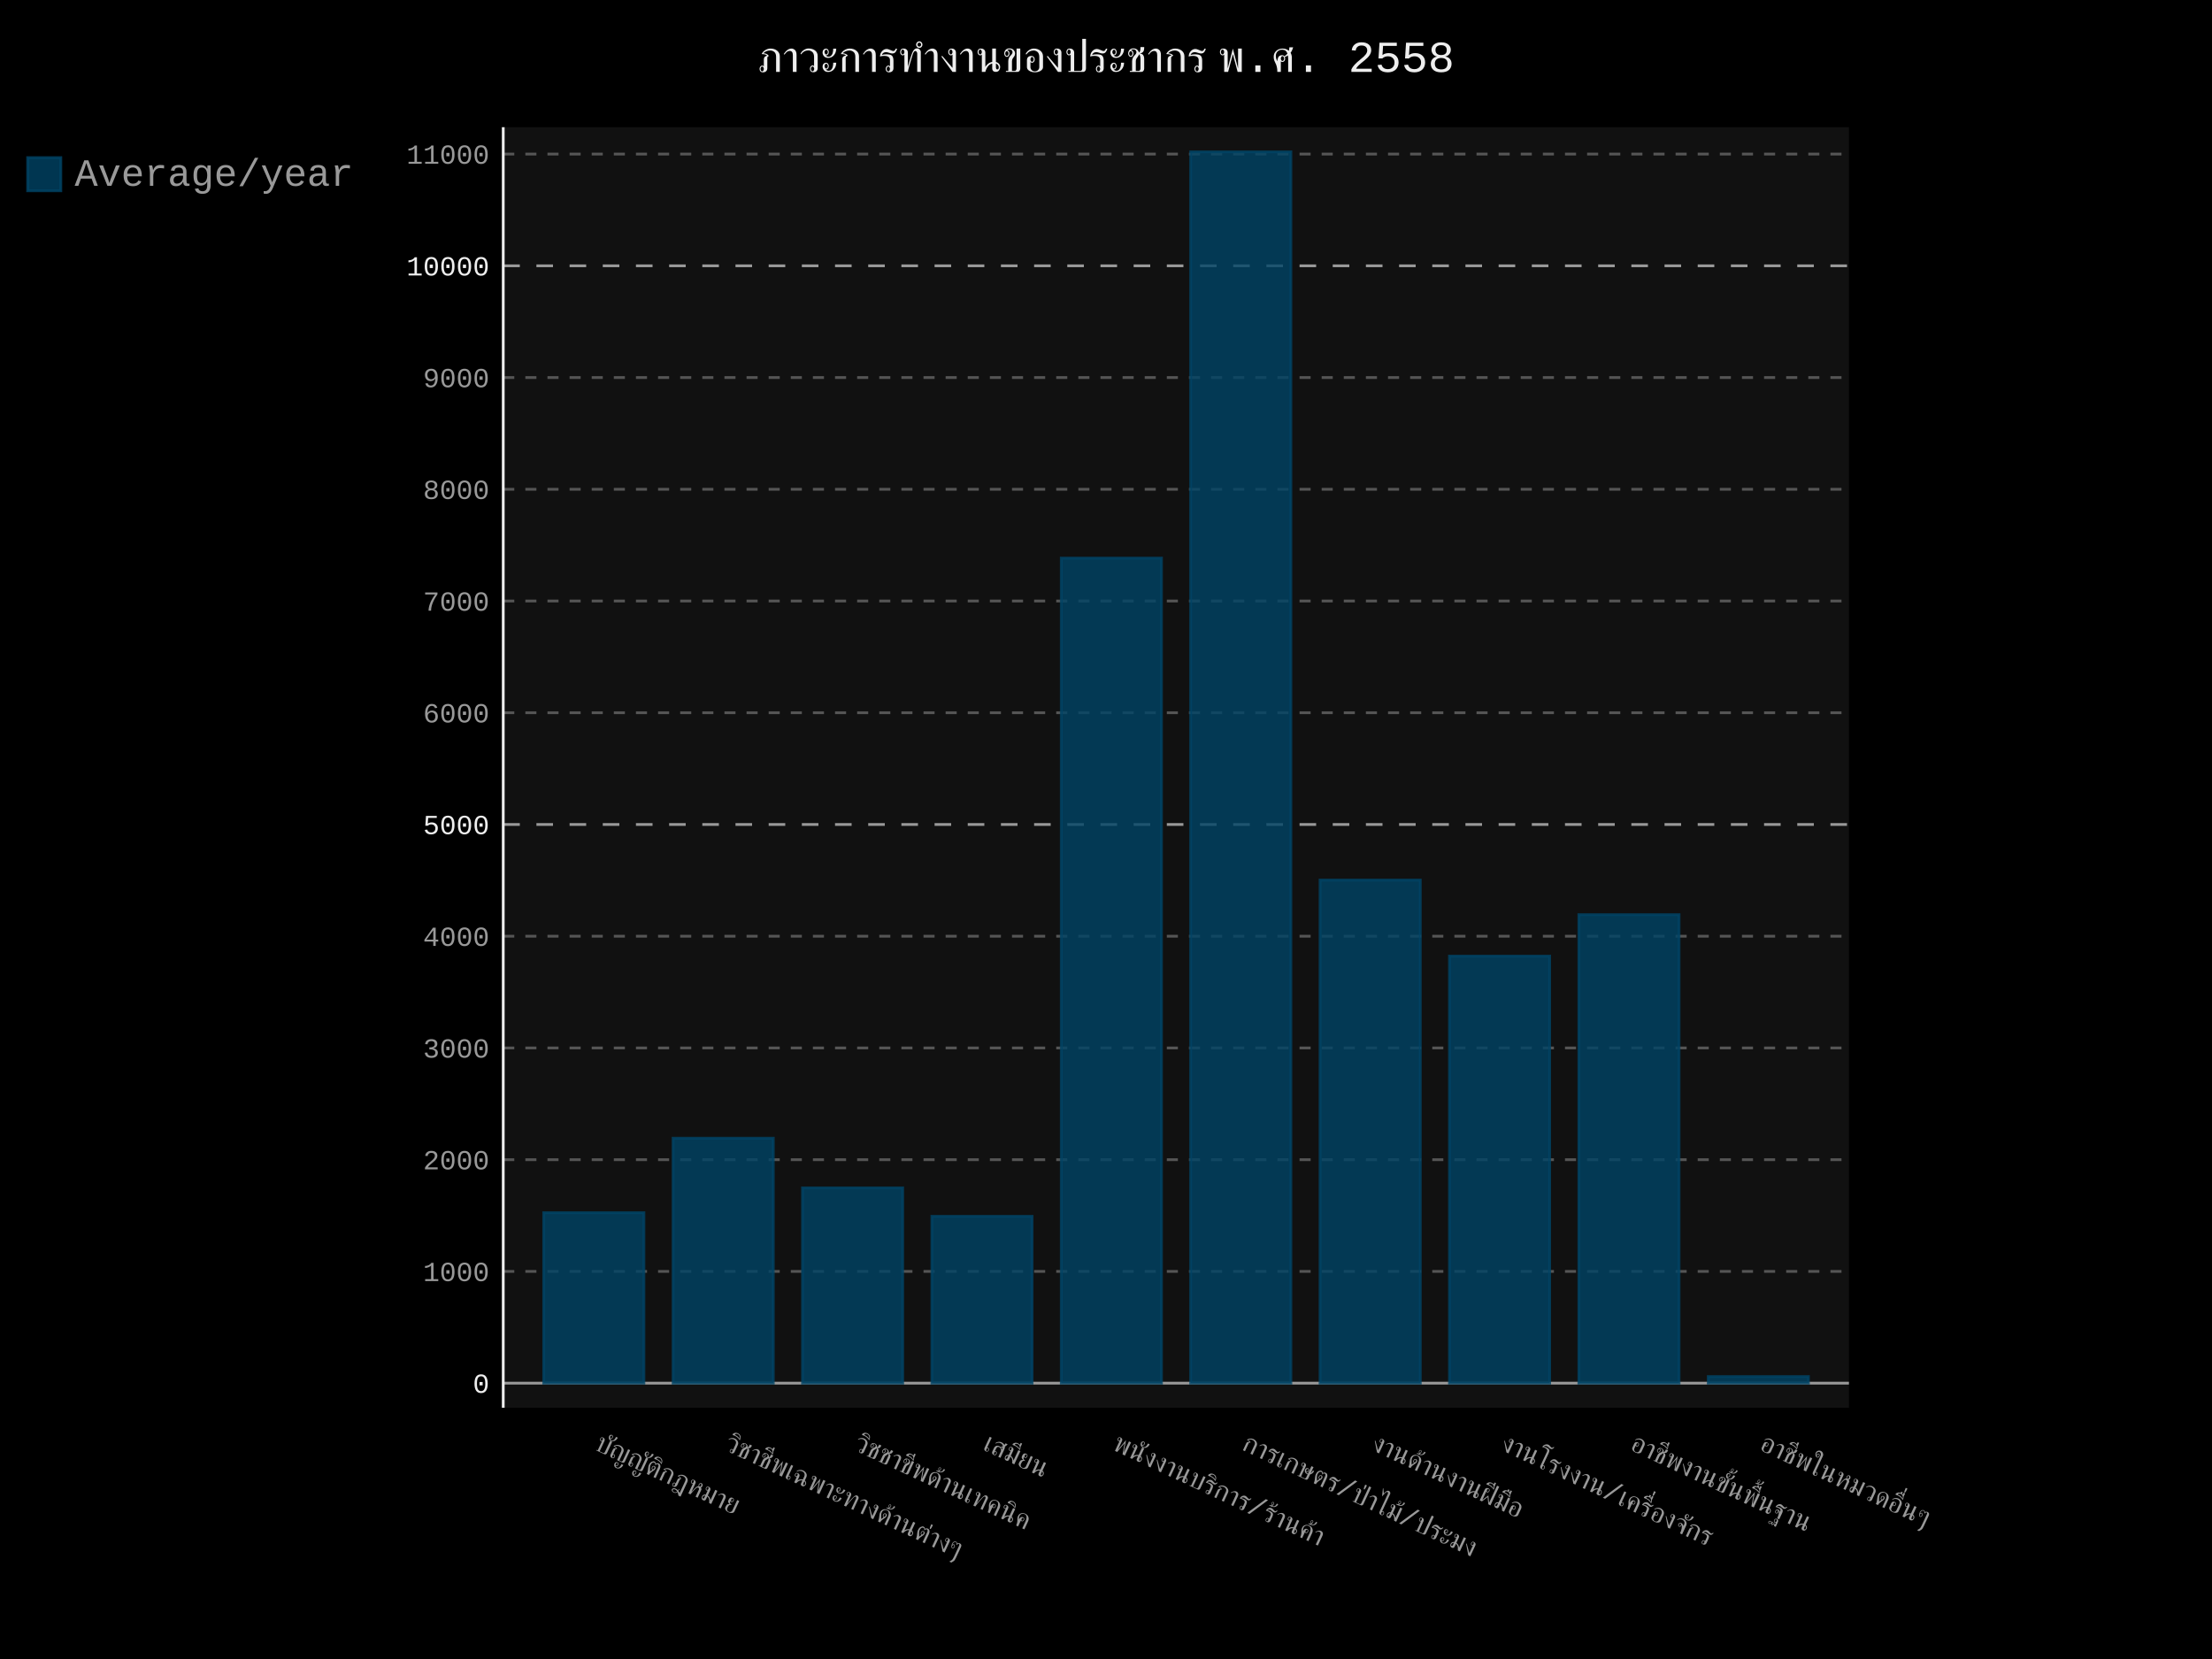
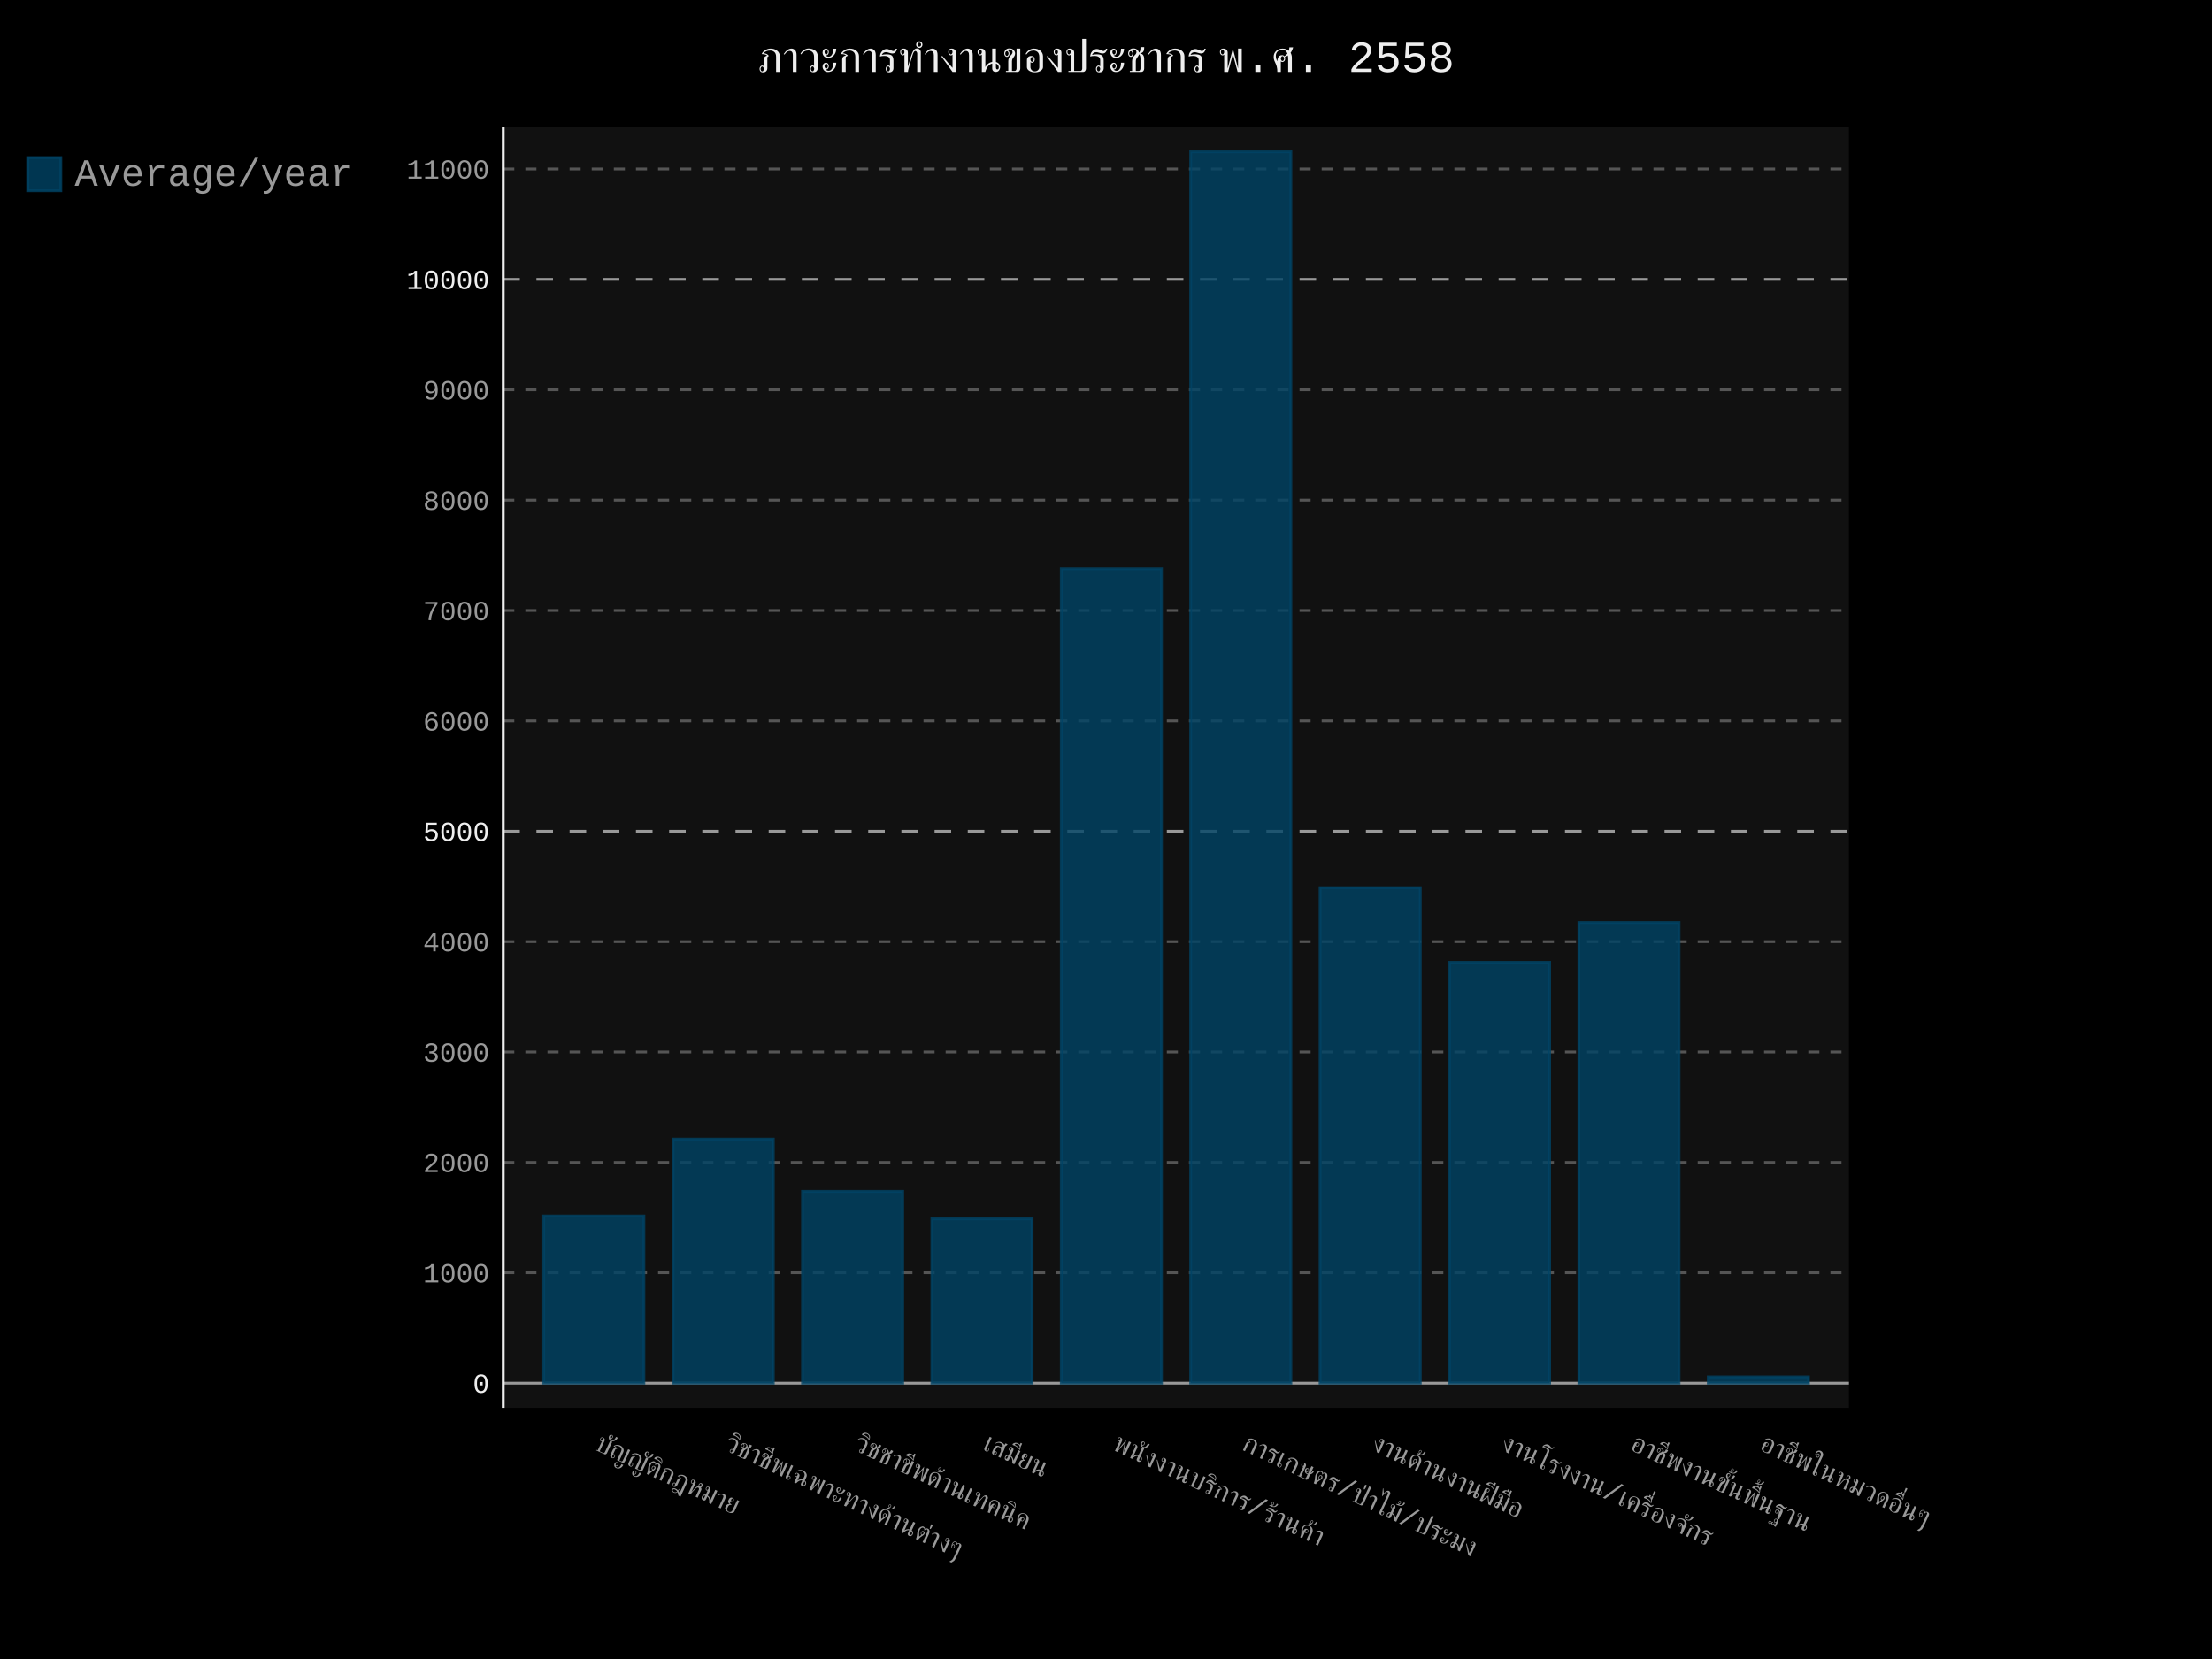
- <svg xmlns="http://www.w3.org/2000/svg" class="pygal-chart" id="chart-66dfd364-08e7-4c1a-863b-a1b13a3c5b45" viewBox="0 0 800 600">
+ <svg xmlns="http://www.w3.org/2000/svg" class="pygal-chart" id="chart-7db53679-9244-4db7-a13f-7c7b177ce029" viewBox="0 0 800 600">
  <defs>
-     <style type="text/css">#chart-66dfd364-08e7-4c1a-863b-a1b13a3c5b45{-webkit-user-select:none;-webkit-font-smoothing:antialiased;font-family:Consolas,"Liberation Mono",Menlo,Courier,monospace}#chart-66dfd364-08e7-4c1a-863b-a1b13a3c5b45 .title{font-family:Consolas,"Liberation Mono",Menlo,Courier,monospace;font-size:16px}#chart-66dfd364-08e7-4c1a-863b-a1b13a3c5b45 .legends .legend text{font-family:Consolas,"Liberation Mono",Menlo,Courier,monospace;font-size:14px}#chart-66dfd364-08e7-4c1a-863b-a1b13a3c5b45 .axis text{font-family:Consolas,"Liberation Mono",Menlo,Courier,monospace;font-size:10px}#chart-66dfd364-08e7-4c1a-863b-a1b13a3c5b45 .axis text.major{font-family:Consolas,"Liberation Mono",Menlo,Courier,monospace;font-size:10px}#chart-66dfd364-08e7-4c1a-863b-a1b13a3c5b45 .text-overlay text.value{font-family:Consolas,"Liberation Mono",Menlo,Courier,monospace;font-size:16px}#chart-66dfd364-08e7-4c1a-863b-a1b13a3c5b45 .text-overlay text.label{font-family:Consolas,"Liberation Mono",Menlo,Courier,monospace;font-size:10px}#chart-66dfd364-08e7-4c1a-863b-a1b13a3c5b45 .tooltip{font-family:Consolas,"Liberation Mono",Menlo,Courier,monospace;font-size:14px}#chart-66dfd364-08e7-4c1a-863b-a1b13a3c5b45 text.no_data{font-family:Consolas,"Liberation Mono",Menlo,Courier,monospace;font-size:64px}
- #chart-66dfd364-08e7-4c1a-863b-a1b13a3c5b45{background-color:black}#chart-66dfd364-08e7-4c1a-863b-a1b13a3c5b45 path,#chart-66dfd364-08e7-4c1a-863b-a1b13a3c5b45 line,#chart-66dfd364-08e7-4c1a-863b-a1b13a3c5b45 rect,#chart-66dfd364-08e7-4c1a-863b-a1b13a3c5b45 circle{-webkit-transition:250ms;-moz-transition:250ms;transition:250ms}#chart-66dfd364-08e7-4c1a-863b-a1b13a3c5b45 .graph &gt; .background{fill:black}#chart-66dfd364-08e7-4c1a-863b-a1b13a3c5b45 .plot &gt; .background{fill:#111}#chart-66dfd364-08e7-4c1a-863b-a1b13a3c5b45 .graph{fill:#999}#chart-66dfd364-08e7-4c1a-863b-a1b13a3c5b45 text.no_data{fill:#eee}#chart-66dfd364-08e7-4c1a-863b-a1b13a3c5b45 .title{fill:#eee}#chart-66dfd364-08e7-4c1a-863b-a1b13a3c5b45 .legends .legend text{fill:#999}#chart-66dfd364-08e7-4c1a-863b-a1b13a3c5b45 .legends .legend:hover text{fill:#eee}#chart-66dfd364-08e7-4c1a-863b-a1b13a3c5b45 .axis .line{stroke:#eee}#chart-66dfd364-08e7-4c1a-863b-a1b13a3c5b45 .axis .guide.line{stroke:#555}#chart-66dfd364-08e7-4c1a-863b-a1b13a3c5b45 .axis .major.line{stroke:#999}#chart-66dfd364-08e7-4c1a-863b-a1b13a3c5b45 .axis text.major{fill:#eee}#chart-66dfd364-08e7-4c1a-863b-a1b13a3c5b45 .axis.y .guides:hover .guide.line,#chart-66dfd364-08e7-4c1a-863b-a1b13a3c5b45 .line-graph .axis.x .guides:hover .guide.line,#chart-66dfd364-08e7-4c1a-863b-a1b13a3c5b45 .stackedline-graph .axis.x .guides:hover .guide.line,#chart-66dfd364-08e7-4c1a-863b-a1b13a3c5b45 .xy-graph .axis.x .guides:hover .guide.line{stroke:#eee}#chart-66dfd364-08e7-4c1a-863b-a1b13a3c5b45 .axis .guides:hover text{fill:#eee}#chart-66dfd364-08e7-4c1a-863b-a1b13a3c5b45 .reactive{fill-opacity:.8;stroke-opacity:.8}#chart-66dfd364-08e7-4c1a-863b-a1b13a3c5b45 .ci{stroke:#999}#chart-66dfd364-08e7-4c1a-863b-a1b13a3c5b45 .reactive.active,#chart-66dfd364-08e7-4c1a-863b-a1b13a3c5b45 .active .reactive{fill-opacity:.4;stroke-opacity:.9;stroke-width:4}#chart-66dfd364-08e7-4c1a-863b-a1b13a3c5b45 .ci .reactive.active{stroke-width:1.5}#chart-66dfd364-08e7-4c1a-863b-a1b13a3c5b45 .series text{fill:#eee}#chart-66dfd364-08e7-4c1a-863b-a1b13a3c5b45 .tooltip rect{fill:#111;stroke:#eee;-webkit-transition:opacity 250ms;-moz-transition:opacity 250ms;transition:opacity 250ms}#chart-66dfd364-08e7-4c1a-863b-a1b13a3c5b45 .tooltip .label{fill:#999}#chart-66dfd364-08e7-4c1a-863b-a1b13a3c5b45 .tooltip .label{fill:#999}#chart-66dfd364-08e7-4c1a-863b-a1b13a3c5b45 .tooltip .legend{font-size:.8em;fill:#555}#chart-66dfd364-08e7-4c1a-863b-a1b13a3c5b45 .tooltip .x_label{font-size:.6em;fill:#eee}#chart-66dfd364-08e7-4c1a-863b-a1b13a3c5b45 .tooltip .xlink{font-size:.5em;text-decoration:underline}#chart-66dfd364-08e7-4c1a-863b-a1b13a3c5b45 .tooltip .value{font-size:1.5em}#chart-66dfd364-08e7-4c1a-863b-a1b13a3c5b45 .bound{font-size:.5em}#chart-66dfd364-08e7-4c1a-863b-a1b13a3c5b45 .max-value{font-size:.75em;fill:#555}#chart-66dfd364-08e7-4c1a-863b-a1b13a3c5b45 .map-element{fill:#111;stroke:#555 !important}#chart-66dfd364-08e7-4c1a-863b-a1b13a3c5b45 .map-element .reactive{fill-opacity:inherit;stroke-opacity:inherit}#chart-66dfd364-08e7-4c1a-863b-a1b13a3c5b45 .color-0,#chart-66dfd364-08e7-4c1a-863b-a1b13a3c5b45 .color-0 a:visited{stroke:#004466;fill:#004466}#chart-66dfd364-08e7-4c1a-863b-a1b13a3c5b45 .text-overlay .color-0 text{fill:black}
- #chart-66dfd364-08e7-4c1a-863b-a1b13a3c5b45 text.no_data{text-anchor:middle}#chart-66dfd364-08e7-4c1a-863b-a1b13a3c5b45 .guide.line{fill:none}#chart-66dfd364-08e7-4c1a-863b-a1b13a3c5b45 .centered{text-anchor:middle}#chart-66dfd364-08e7-4c1a-863b-a1b13a3c5b45 .title{text-anchor:middle}#chart-66dfd364-08e7-4c1a-863b-a1b13a3c5b45 .legends .legend text{fill-opacity:1}#chart-66dfd364-08e7-4c1a-863b-a1b13a3c5b45 .axis.x text{text-anchor:middle}#chart-66dfd364-08e7-4c1a-863b-a1b13a3c5b45 .axis.x:not(.web) text[transform]{text-anchor:start}#chart-66dfd364-08e7-4c1a-863b-a1b13a3c5b45 .axis.x:not(.web) text[transform].backwards{text-anchor:end}#chart-66dfd364-08e7-4c1a-863b-a1b13a3c5b45 .axis.y text{text-anchor:end}#chart-66dfd364-08e7-4c1a-863b-a1b13a3c5b45 .axis.y text[transform].backwards{text-anchor:start}#chart-66dfd364-08e7-4c1a-863b-a1b13a3c5b45 .axis.y2 text{text-anchor:start}#chart-66dfd364-08e7-4c1a-863b-a1b13a3c5b45 .axis.y2 text[transform].backwards{text-anchor:end}#chart-66dfd364-08e7-4c1a-863b-a1b13a3c5b45 .axis .guide.line{stroke-dasharray:4,4}#chart-66dfd364-08e7-4c1a-863b-a1b13a3c5b45 .axis .major.guide.line{stroke-dasharray:6,6}#chart-66dfd364-08e7-4c1a-863b-a1b13a3c5b45 .horizontal .axis.y .guide.line,#chart-66dfd364-08e7-4c1a-863b-a1b13a3c5b45 .horizontal .axis.y2 .guide.line,#chart-66dfd364-08e7-4c1a-863b-a1b13a3c5b45 .vertical .axis.x .guide.line{opacity:0}#chart-66dfd364-08e7-4c1a-863b-a1b13a3c5b45 .horizontal .axis.always_show .guide.line,#chart-66dfd364-08e7-4c1a-863b-a1b13a3c5b45 .vertical .axis.always_show .guide.line{opacity:1 !important}#chart-66dfd364-08e7-4c1a-863b-a1b13a3c5b45 .axis.y .guides:hover .guide.line,#chart-66dfd364-08e7-4c1a-863b-a1b13a3c5b45 .axis.y2 .guides:hover .guide.line,#chart-66dfd364-08e7-4c1a-863b-a1b13a3c5b45 .axis.x .guides:hover .guide.line{opacity:1}#chart-66dfd364-08e7-4c1a-863b-a1b13a3c5b45 .axis .guides:hover text{opacity:1}#chart-66dfd364-08e7-4c1a-863b-a1b13a3c5b45 .nofill{fill:none}#chart-66dfd364-08e7-4c1a-863b-a1b13a3c5b45 .subtle-fill{fill-opacity:.2}#chart-66dfd364-08e7-4c1a-863b-a1b13a3c5b45 .dot{stroke-width:1px;fill-opacity:1}#chart-66dfd364-08e7-4c1a-863b-a1b13a3c5b45 .dot.active{stroke-width:5px}#chart-66dfd364-08e7-4c1a-863b-a1b13a3c5b45 .dot.negative{fill:transparent}#chart-66dfd364-08e7-4c1a-863b-a1b13a3c5b45 text,#chart-66dfd364-08e7-4c1a-863b-a1b13a3c5b45 tspan{stroke:none !important}#chart-66dfd364-08e7-4c1a-863b-a1b13a3c5b45 .series text.active{opacity:1}#chart-66dfd364-08e7-4c1a-863b-a1b13a3c5b45 .tooltip rect{fill-opacity:.95;stroke-width:.5}#chart-66dfd364-08e7-4c1a-863b-a1b13a3c5b45 .tooltip text{fill-opacity:1}#chart-66dfd364-08e7-4c1a-863b-a1b13a3c5b45 .showable{visibility:hidden}#chart-66dfd364-08e7-4c1a-863b-a1b13a3c5b45 .showable.shown{visibility:visible}#chart-66dfd364-08e7-4c1a-863b-a1b13a3c5b45 .gauge-background{fill:rgba(229,229,229,1);stroke:none}#chart-66dfd364-08e7-4c1a-863b-a1b13a3c5b45 .bg-lines{stroke:black;stroke-width:2px}</style>
+     <style type="text/css">#chart-7db53679-9244-4db7-a13f-7c7b177ce029{-webkit-user-select:none;-webkit-font-smoothing:antialiased;font-family:Consolas,"Liberation Mono",Menlo,Courier,monospace}#chart-7db53679-9244-4db7-a13f-7c7b177ce029 .title{font-family:Consolas,"Liberation Mono",Menlo,Courier,monospace;font-size:16px}#chart-7db53679-9244-4db7-a13f-7c7b177ce029 .legends .legend text{font-family:Consolas,"Liberation Mono",Menlo,Courier,monospace;font-size:14px}#chart-7db53679-9244-4db7-a13f-7c7b177ce029 .axis text{font-family:Consolas,"Liberation Mono",Menlo,Courier,monospace;font-size:10px}#chart-7db53679-9244-4db7-a13f-7c7b177ce029 .axis text.major{font-family:Consolas,"Liberation Mono",Menlo,Courier,monospace;font-size:10px}#chart-7db53679-9244-4db7-a13f-7c7b177ce029 .text-overlay text.value{font-family:Consolas,"Liberation Mono",Menlo,Courier,monospace;font-size:16px}#chart-7db53679-9244-4db7-a13f-7c7b177ce029 .text-overlay text.label{font-family:Consolas,"Liberation Mono",Menlo,Courier,monospace;font-size:10px}#chart-7db53679-9244-4db7-a13f-7c7b177ce029 .tooltip{font-family:Consolas,"Liberation Mono",Menlo,Courier,monospace;font-size:14px}#chart-7db53679-9244-4db7-a13f-7c7b177ce029 text.no_data{font-family:Consolas,"Liberation Mono",Menlo,Courier,monospace;font-size:64px}
+ #chart-7db53679-9244-4db7-a13f-7c7b177ce029{background-color:black}#chart-7db53679-9244-4db7-a13f-7c7b177ce029 path,#chart-7db53679-9244-4db7-a13f-7c7b177ce029 line,#chart-7db53679-9244-4db7-a13f-7c7b177ce029 rect,#chart-7db53679-9244-4db7-a13f-7c7b177ce029 circle{-webkit-transition:250ms;-moz-transition:250ms;transition:250ms}#chart-7db53679-9244-4db7-a13f-7c7b177ce029 .graph &gt; .background{fill:black}#chart-7db53679-9244-4db7-a13f-7c7b177ce029 .plot &gt; .background{fill:#111}#chart-7db53679-9244-4db7-a13f-7c7b177ce029 .graph{fill:#999}#chart-7db53679-9244-4db7-a13f-7c7b177ce029 text.no_data{fill:#eee}#chart-7db53679-9244-4db7-a13f-7c7b177ce029 .title{fill:#eee}#chart-7db53679-9244-4db7-a13f-7c7b177ce029 .legends .legend text{fill:#999}#chart-7db53679-9244-4db7-a13f-7c7b177ce029 .legends .legend:hover text{fill:#eee}#chart-7db53679-9244-4db7-a13f-7c7b177ce029 .axis .line{stroke:#eee}#chart-7db53679-9244-4db7-a13f-7c7b177ce029 .axis .guide.line{stroke:#555}#chart-7db53679-9244-4db7-a13f-7c7b177ce029 .axis .major.line{stroke:#999}#chart-7db53679-9244-4db7-a13f-7c7b177ce029 .axis text.major{fill:#eee}#chart-7db53679-9244-4db7-a13f-7c7b177ce029 .axis.y .guides:hover .guide.line,#chart-7db53679-9244-4db7-a13f-7c7b177ce029 .line-graph .axis.x .guides:hover .guide.line,#chart-7db53679-9244-4db7-a13f-7c7b177ce029 .stackedline-graph .axis.x .guides:hover .guide.line,#chart-7db53679-9244-4db7-a13f-7c7b177ce029 .xy-graph .axis.x .guides:hover .guide.line{stroke:#eee}#chart-7db53679-9244-4db7-a13f-7c7b177ce029 .axis .guides:hover text{fill:#eee}#chart-7db53679-9244-4db7-a13f-7c7b177ce029 .reactive{fill-opacity:.8;stroke-opacity:.8}#chart-7db53679-9244-4db7-a13f-7c7b177ce029 .ci{stroke:#999}#chart-7db53679-9244-4db7-a13f-7c7b177ce029 .reactive.active,#chart-7db53679-9244-4db7-a13f-7c7b177ce029 .active .reactive{fill-opacity:.4;stroke-opacity:.9;stroke-width:4}#chart-7db53679-9244-4db7-a13f-7c7b177ce029 .ci .reactive.active{stroke-width:1.5}#chart-7db53679-9244-4db7-a13f-7c7b177ce029 .series text{fill:#eee}#chart-7db53679-9244-4db7-a13f-7c7b177ce029 .tooltip rect{fill:#111;stroke:#eee;-webkit-transition:opacity 250ms;-moz-transition:opacity 250ms;transition:opacity 250ms}#chart-7db53679-9244-4db7-a13f-7c7b177ce029 .tooltip .label{fill:#999}#chart-7db53679-9244-4db7-a13f-7c7b177ce029 .tooltip .label{fill:#999}#chart-7db53679-9244-4db7-a13f-7c7b177ce029 .tooltip .legend{font-size:.8em;fill:#555}#chart-7db53679-9244-4db7-a13f-7c7b177ce029 .tooltip .x_label{font-size:.6em;fill:#eee}#chart-7db53679-9244-4db7-a13f-7c7b177ce029 .tooltip .xlink{font-size:.5em;text-decoration:underline}#chart-7db53679-9244-4db7-a13f-7c7b177ce029 .tooltip .value{font-size:1.5em}#chart-7db53679-9244-4db7-a13f-7c7b177ce029 .bound{font-size:.5em}#chart-7db53679-9244-4db7-a13f-7c7b177ce029 .max-value{font-size:.75em;fill:#555}#chart-7db53679-9244-4db7-a13f-7c7b177ce029 .map-element{fill:#111;stroke:#555 !important}#chart-7db53679-9244-4db7-a13f-7c7b177ce029 .map-element .reactive{fill-opacity:inherit;stroke-opacity:inherit}#chart-7db53679-9244-4db7-a13f-7c7b177ce029 .color-0,#chart-7db53679-9244-4db7-a13f-7c7b177ce029 .color-0 a:visited{stroke:#004466;fill:#004466}#chart-7db53679-9244-4db7-a13f-7c7b177ce029 .text-overlay .color-0 text{fill:black}
+ #chart-7db53679-9244-4db7-a13f-7c7b177ce029 text.no_data{text-anchor:middle}#chart-7db53679-9244-4db7-a13f-7c7b177ce029 .guide.line{fill:none}#chart-7db53679-9244-4db7-a13f-7c7b177ce029 .centered{text-anchor:middle}#chart-7db53679-9244-4db7-a13f-7c7b177ce029 .title{text-anchor:middle}#chart-7db53679-9244-4db7-a13f-7c7b177ce029 .legends .legend text{fill-opacity:1}#chart-7db53679-9244-4db7-a13f-7c7b177ce029 .axis.x text{text-anchor:middle}#chart-7db53679-9244-4db7-a13f-7c7b177ce029 .axis.x:not(.web) text[transform]{text-anchor:start}#chart-7db53679-9244-4db7-a13f-7c7b177ce029 .axis.x:not(.web) text[transform].backwards{text-anchor:end}#chart-7db53679-9244-4db7-a13f-7c7b177ce029 .axis.y text{text-anchor:end}#chart-7db53679-9244-4db7-a13f-7c7b177ce029 .axis.y text[transform].backwards{text-anchor:start}#chart-7db53679-9244-4db7-a13f-7c7b177ce029 .axis.y2 text{text-anchor:start}#chart-7db53679-9244-4db7-a13f-7c7b177ce029 .axis.y2 text[transform].backwards{text-anchor:end}#chart-7db53679-9244-4db7-a13f-7c7b177ce029 .axis .guide.line{stroke-dasharray:4,4}#chart-7db53679-9244-4db7-a13f-7c7b177ce029 .axis .major.guide.line{stroke-dasharray:6,6}#chart-7db53679-9244-4db7-a13f-7c7b177ce029 .horizontal .axis.y .guide.line,#chart-7db53679-9244-4db7-a13f-7c7b177ce029 .horizontal .axis.y2 .guide.line,#chart-7db53679-9244-4db7-a13f-7c7b177ce029 .vertical .axis.x .guide.line{opacity:0}#chart-7db53679-9244-4db7-a13f-7c7b177ce029 .horizontal .axis.always_show .guide.line,#chart-7db53679-9244-4db7-a13f-7c7b177ce029 .vertical .axis.always_show .guide.line{opacity:1 !important}#chart-7db53679-9244-4db7-a13f-7c7b177ce029 .axis.y .guides:hover .guide.line,#chart-7db53679-9244-4db7-a13f-7c7b177ce029 .axis.y2 .guides:hover .guide.line,#chart-7db53679-9244-4db7-a13f-7c7b177ce029 .axis.x .guides:hover .guide.line{opacity:1}#chart-7db53679-9244-4db7-a13f-7c7b177ce029 .axis .guides:hover text{opacity:1}#chart-7db53679-9244-4db7-a13f-7c7b177ce029 .nofill{fill:none}#chart-7db53679-9244-4db7-a13f-7c7b177ce029 .subtle-fill{fill-opacity:.2}#chart-7db53679-9244-4db7-a13f-7c7b177ce029 .dot{stroke-width:1px;fill-opacity:1}#chart-7db53679-9244-4db7-a13f-7c7b177ce029 .dot.active{stroke-width:5px}#chart-7db53679-9244-4db7-a13f-7c7b177ce029 .dot.negative{fill:transparent}#chart-7db53679-9244-4db7-a13f-7c7b177ce029 text,#chart-7db53679-9244-4db7-a13f-7c7b177ce029 tspan{stroke:none !important}#chart-7db53679-9244-4db7-a13f-7c7b177ce029 .series text.active{opacity:1}#chart-7db53679-9244-4db7-a13f-7c7b177ce029 .tooltip rect{fill-opacity:.95;stroke-width:.5}#chart-7db53679-9244-4db7-a13f-7c7b177ce029 .tooltip text{fill-opacity:1}#chart-7db53679-9244-4db7-a13f-7c7b177ce029 .showable{visibility:hidden}#chart-7db53679-9244-4db7-a13f-7c7b177ce029 .showable.shown{visibility:visible}#chart-7db53679-9244-4db7-a13f-7c7b177ce029 .gauge-background{fill:rgba(229,229,229,1);stroke:none}#chart-7db53679-9244-4db7-a13f-7c7b177ce029 .bg-lines{stroke:black;stroke-width:2px}</style>
  </defs>
  <g class="graph bar-graph vertical">
    <rect class="background" height="600" width="800" x="0" y="0" />
    <g class="plot" transform="translate(182, 46)">
      <rect class="background" height="463.143" width="486.692" x="0" y="0" />
      <g class="axis y">
        <g class="guides">
          <path class="axis major line" d="M0 454.236 h486.692" />
          <text class="major" x="-5" y="457.736">0</text>
        </g>
        <g class="guides">
-           <path class="guide line" d="M0 413.826 h486.692" />
-           <text class="" x="-5" y="417.326">1000</text>
+           <path class="guide line" d="M0 414.316 h486.692" />
+           <text class="" x="-5" y="417.816">1000</text>
        </g>
        <g class="guides">
-           <path class="guide line" d="M0 373.416 h486.692" />
-           <text class="" x="-5" y="376.916">2000</text>
+           <path class="guide line" d="M0 374.396 h486.692" />
+           <text class="" x="-5" y="377.896">2000</text>
        </g>
        <g class="guides">
-           <path class="guide line" d="M0 333.005 h486.692" />
-           <text class="" x="-5" y="336.505">3000</text>
+           <path class="guide line" d="M0 334.477 h486.692" />
+           <text class="" x="-5" y="337.977">3000</text>
        </g>
        <g class="guides">
-           <path class="guide line" d="M0 292.595 h486.692" />
-           <text class="" x="-5" y="296.095">4000</text>
+           <path class="guide line" d="M0 294.557 h486.692" />
+           <text class="" x="-5" y="298.057">4000</text>
        </g>
        <g class="guides">
-           <path class="major guide line" d="M0 252.185 h486.692" />
-           <text class="major" x="-5" y="255.685">5000</text>
+           <path class="major guide line" d="M0 254.637 h486.692" />
+           <text class="major" x="-5" y="258.137">5000</text>
        </g>
        <g class="guides">
-           <path class="guide line" d="M0 211.774 h486.692" />
-           <text class="" x="-5" y="215.274">6000</text>
+           <path class="guide line" d="M0 214.717 h486.692" />
+           <text class="" x="-5" y="218.217">6000</text>
        </g>
        <g class="guides">
-           <path class="guide line" d="M0 171.364 h486.692" />
-           <text class="" x="-5" y="174.864">7000</text>
+           <path class="guide line" d="M0 174.797 h486.692" />
+           <text class="" x="-5" y="178.297">7000</text>
        </g>
        <g class="guides">
-           <path class="guide line" d="M0 130.954 h486.692" />
-           <text class="" x="-5" y="134.454">8000</text>
+           <path class="guide line" d="M0 134.877 h486.692" />
+           <text class="" x="-5" y="138.377">8000</text>
        </g>
        <g class="guides">
-           <path class="guide line" d="M0 90.543 h486.692" />
-           <text class="" x="-5" y="94.043">9000</text>
+           <path class="guide line" d="M0 94.957 h486.692" />
+           <text class="" x="-5" y="98.457">9000</text>
        </g>
        <g class="guides">
-           <path class="major guide line" d="M0 50.133 h486.692" />
-           <text class="major" x="-5" y="53.633">10000</text>
+           <path class="major guide line" d="M0 55.037 h486.692" />
+           <text class="major" x="-5" y="58.537">10000</text>
        </g>
        <g class="guides">
-           <path class="guide line" d="M0 9.722 h486.692" />
-           <text class="" x="-5" y="13.222">11000</text>
+           <path class="guide line" d="M0 15.117 h486.692" />
+           <text class="" x="-5" y="18.617">11000</text>
        </g>
      </g>
      <g class="axis x">
        <path class="line" d="M0 0 v463.143" />
        <g class="guides">
          <path class="guide line" d="M32.758 0 v463.143" />
          <text class="" transform="rotate(25 32.75809 478.143)" x="32.758" y="478.143">บัญญัติกฎหมาย</text>
        </g>
        <g class="guides">
          <path class="guide line" d="M79.555 0 v463.143" />
          <text class="" transform="rotate(25 79.55537 478.143)" x="79.555" y="478.143">วิชาชีพเฉพาะทางด้านต่างๆ</text>
        </g>
        <g class="guides">
          <path class="guide line" d="M126.353 0 v463.143" />
          <text class="" transform="rotate(25 126.3526 478.143)" x="126.353" y="478.143">วิชชาขีพด้านเทคนิค</text>
        </g>
        <g class="guides">
          <path class="guide line" d="M173.15 0 v463.143" />
          <text class="" transform="rotate(25 173.1499 478.143)" x="173.15" y="478.143">เสมียน</text>
        </g>
        <g class="guides">
          <path class="guide line" d="M219.947 0 v463.143" />
          <text class="" transform="rotate(25 219.9472 478.143)" x="219.947" y="478.143">พนังงานบริการ/ร้านค้า</text>
        </g>
        <g class="guides">
          <path class="guide line" d="M266.744 0 v463.143" />
          <text class="" transform="rotate(25 266.7445 478.143)" x="266.744" y="478.143">การเกษตร/ป่าไม้/ประมง</text>
        </g>
        <g class="guides">
          <path class="guide line" d="M313.542 0 v463.143" />
          <text class="" transform="rotate(25 313.5418 478.143)" x="313.542" y="478.143">งานด้านงานฝีมือ</text>
        </g>
        <g class="guides">
          <path class="guide line" d="M360.339 0 v463.143" />
          <text class="" transform="rotate(25 360.339 478.143)" x="360.339" y="478.143">งานโรงงาน/เครื่องจักร</text>
        </g>
        <g class="guides">
          <path class="guide line" d="M407.136 0 v463.143" />
          <text class="" transform="rotate(25 407.1363 478.143)" x="407.136" y="478.143">อาชีพงานขั้นพื้นฐาน</text>
        </g>
        <g class="guides">
          <path class="guide line" d="M453.934 0 v463.143" />
          <text class="" transform="rotate(25 453.9336 478.143)" x="453.934" y="478.143">อาชีพในหมวดอื่นๆ</text>
        </g>
      </g>
      <g class="series serie-0 color-0">
        <g class="bars">
          <g class="bar">
-             <rect class="rect reactive tooltip-trigger" height="61.644" rx="0" ry="0" width="36.24" x="14.638" y="392.592" />
+             <rect class="rect reactive tooltip-trigger" height="60.452" rx="0" ry="0" width="36.24" x="14.638" y="393.784" />
          </g>
          <g class="bar">
-             <rect class="rect reactive tooltip-trigger" height="88.593" rx="0" ry="0" width="36.24" x="61.435" y="365.644" />
+             <rect class="rect reactive tooltip-trigger" height="88.285" rx="0" ry="0" width="36.24" x="61.435" y="365.951" />
          </g>
          <g class="bar">
-             <rect class="rect reactive tooltip-trigger" height="70.627" rx="0" ry="0" width="36.24" x="108.233" y="383.609" />
+             <rect class="rect reactive tooltip-trigger" height="69.366" rx="0" ry="0" width="36.24" x="108.233" y="384.87" />
          </g>
          <g class="bar">
-             <rect class="rect reactive tooltip-trigger" height="60.341" rx="0" ry="0" width="36.24" x="155.03" y="393.895" />
+             <rect class="rect reactive tooltip-trigger" height="59.426" rx="0" ry="0" width="36.24" x="155.03" y="394.81" />
          </g>
          <g class="bar">
-             <rect class="rect reactive tooltip-trigger" height="298.399" rx="0" ry="0" width="36.24" x="201.827" y="155.838" />
+             <rect class="rect reactive tooltip-trigger" height="294.538" rx="0" ry="0" width="36.24" x="201.827" y="159.699" />
          </g>
          <g class="bar">
            <rect class="rect reactive tooltip-trigger" height="445.33" rx="0" ry="0" width="36.24" x="248.625" y="8.907" />
          </g>
          <g class="bar">
-             <rect class="rect reactive tooltip-trigger" height="181.954" rx="0" ry="0" width="36.24" x="295.422" y="272.283" />
+             <rect class="rect reactive tooltip-trigger" height="179.193" rx="0" ry="0" width="36.24" x="295.422" y="275.043" />
          </g>
          <g class="bar">
-             <rect class="rect reactive tooltip-trigger" height="154.445" rx="0" ry="0" width="36.24" x="342.219" y="299.791" />
+             <rect class="rect reactive tooltip-trigger" height="152.203" rx="0" ry="0" width="36.24" x="342.219" y="302.034" />
          </g>
          <g class="bar">
-             <rect class="rect reactive tooltip-trigger" height="169.437" rx="0" ry="0" width="36.24" x="389.016" y="284.799" />
+             <rect class="rect reactive tooltip-trigger" height="166.585" rx="0" ry="0" width="36.24" x="389.016" y="287.651" />
          </g>
          <g class="bar">
-             <rect class="rect reactive tooltip-trigger" height="2.392" rx="0" ry="0" width="36.24" x="435.814" y="451.844" />
+             <rect class="rect reactive tooltip-trigger" height="2.28" rx="0" ry="0" width="36.24" x="435.814" y="451.956" />
          </g>
        </g>
      </g>
    </g>
    <g class="titles">
      <text class="title plot_title" x="400.0" y="26">ภาวะการทำงานของประชากร พ.ศ. 2558</text>
    </g>
    <g class="plot overlay" transform="translate(182, 46)">
      <g class="series serie-0 color-0" />
    </g>
    <g class="plot text-overlay" transform="translate(182, 46)">
      <g class="series serie-0 color-0" />
    </g>
    <g class="plot tooltip-overlay" transform="translate(182, 46)">
      <g class="tooltip" style="opacity: 0" transform="translate(0 0)">
        <rect class="tooltip-box" height="0" rx="0" ry="0" width="0" />
        <g class="text" />
      </g>
    </g>
    <g class="legends" transform="translate(10, 56)">
      <g class="legend reactive activate-serie" id="activate-serie-0">
        <rect class="color-0 reactive" height="12" width="12" x="0.0" y="1.0" />
        <text x="17.0" y="11.2">Average/year</text>
      </g>
    </g>
    <g class="legends" transform="translate(679, 56)" />
  </g>
</svg>
